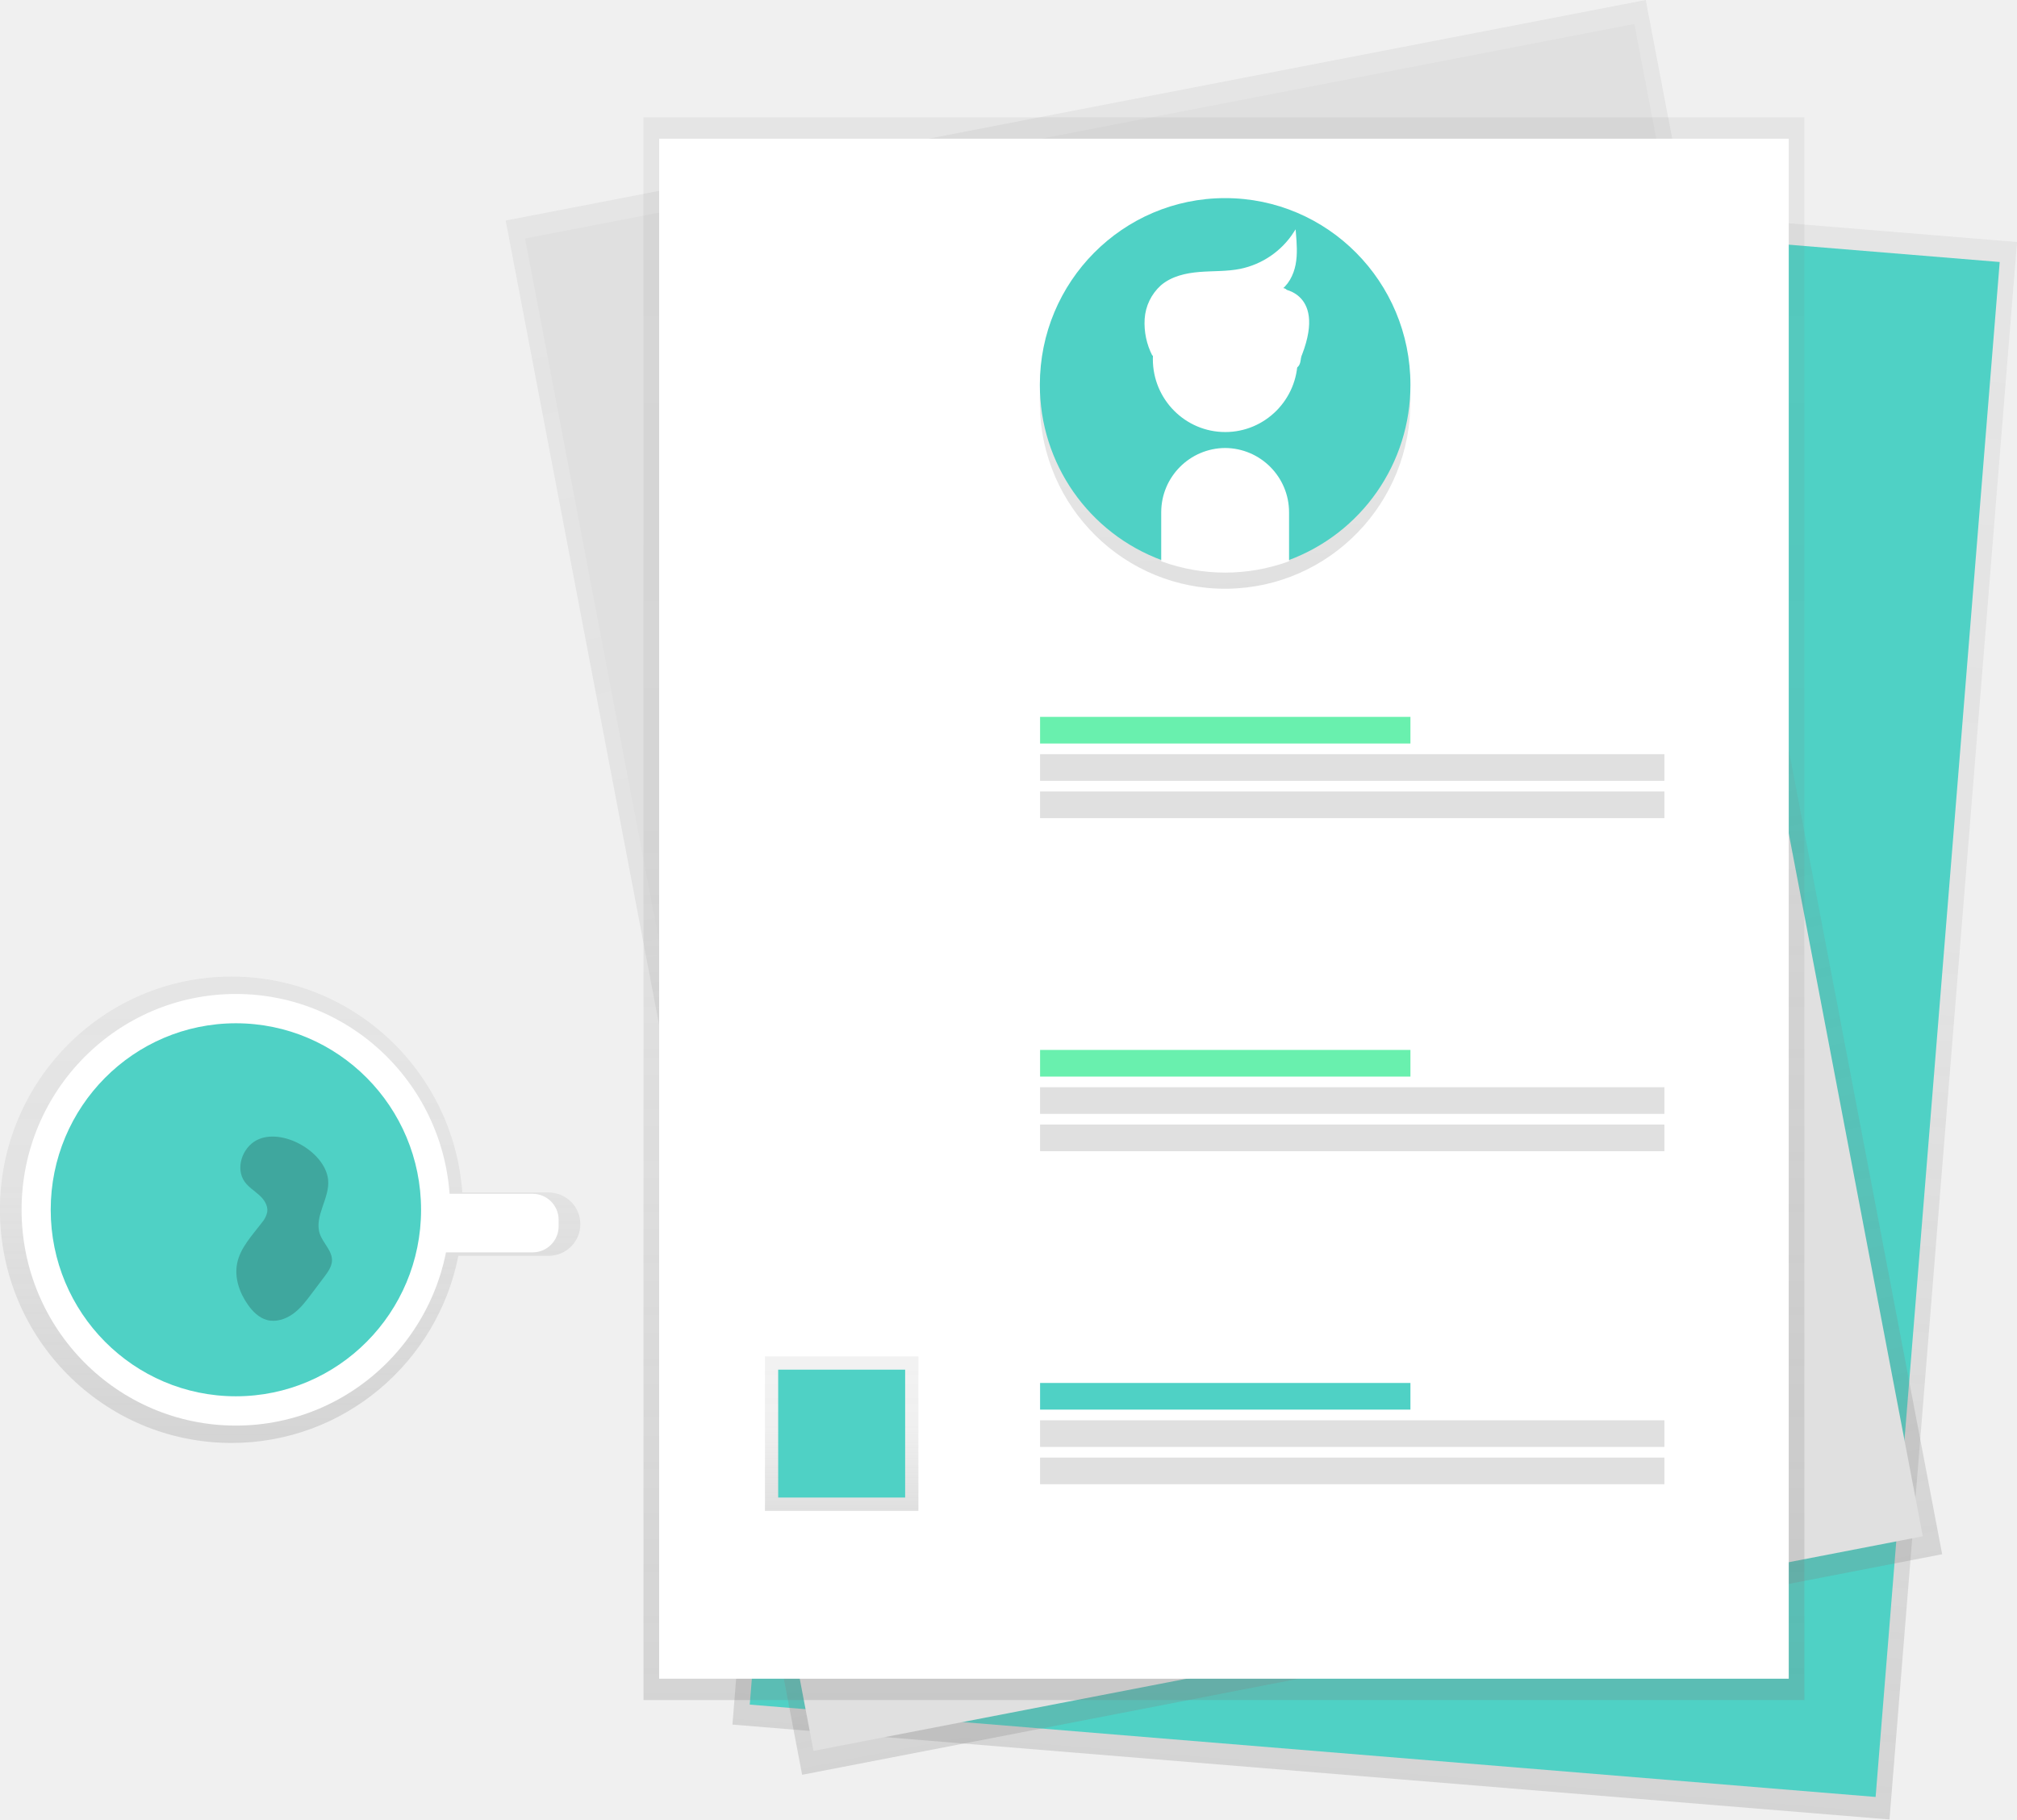
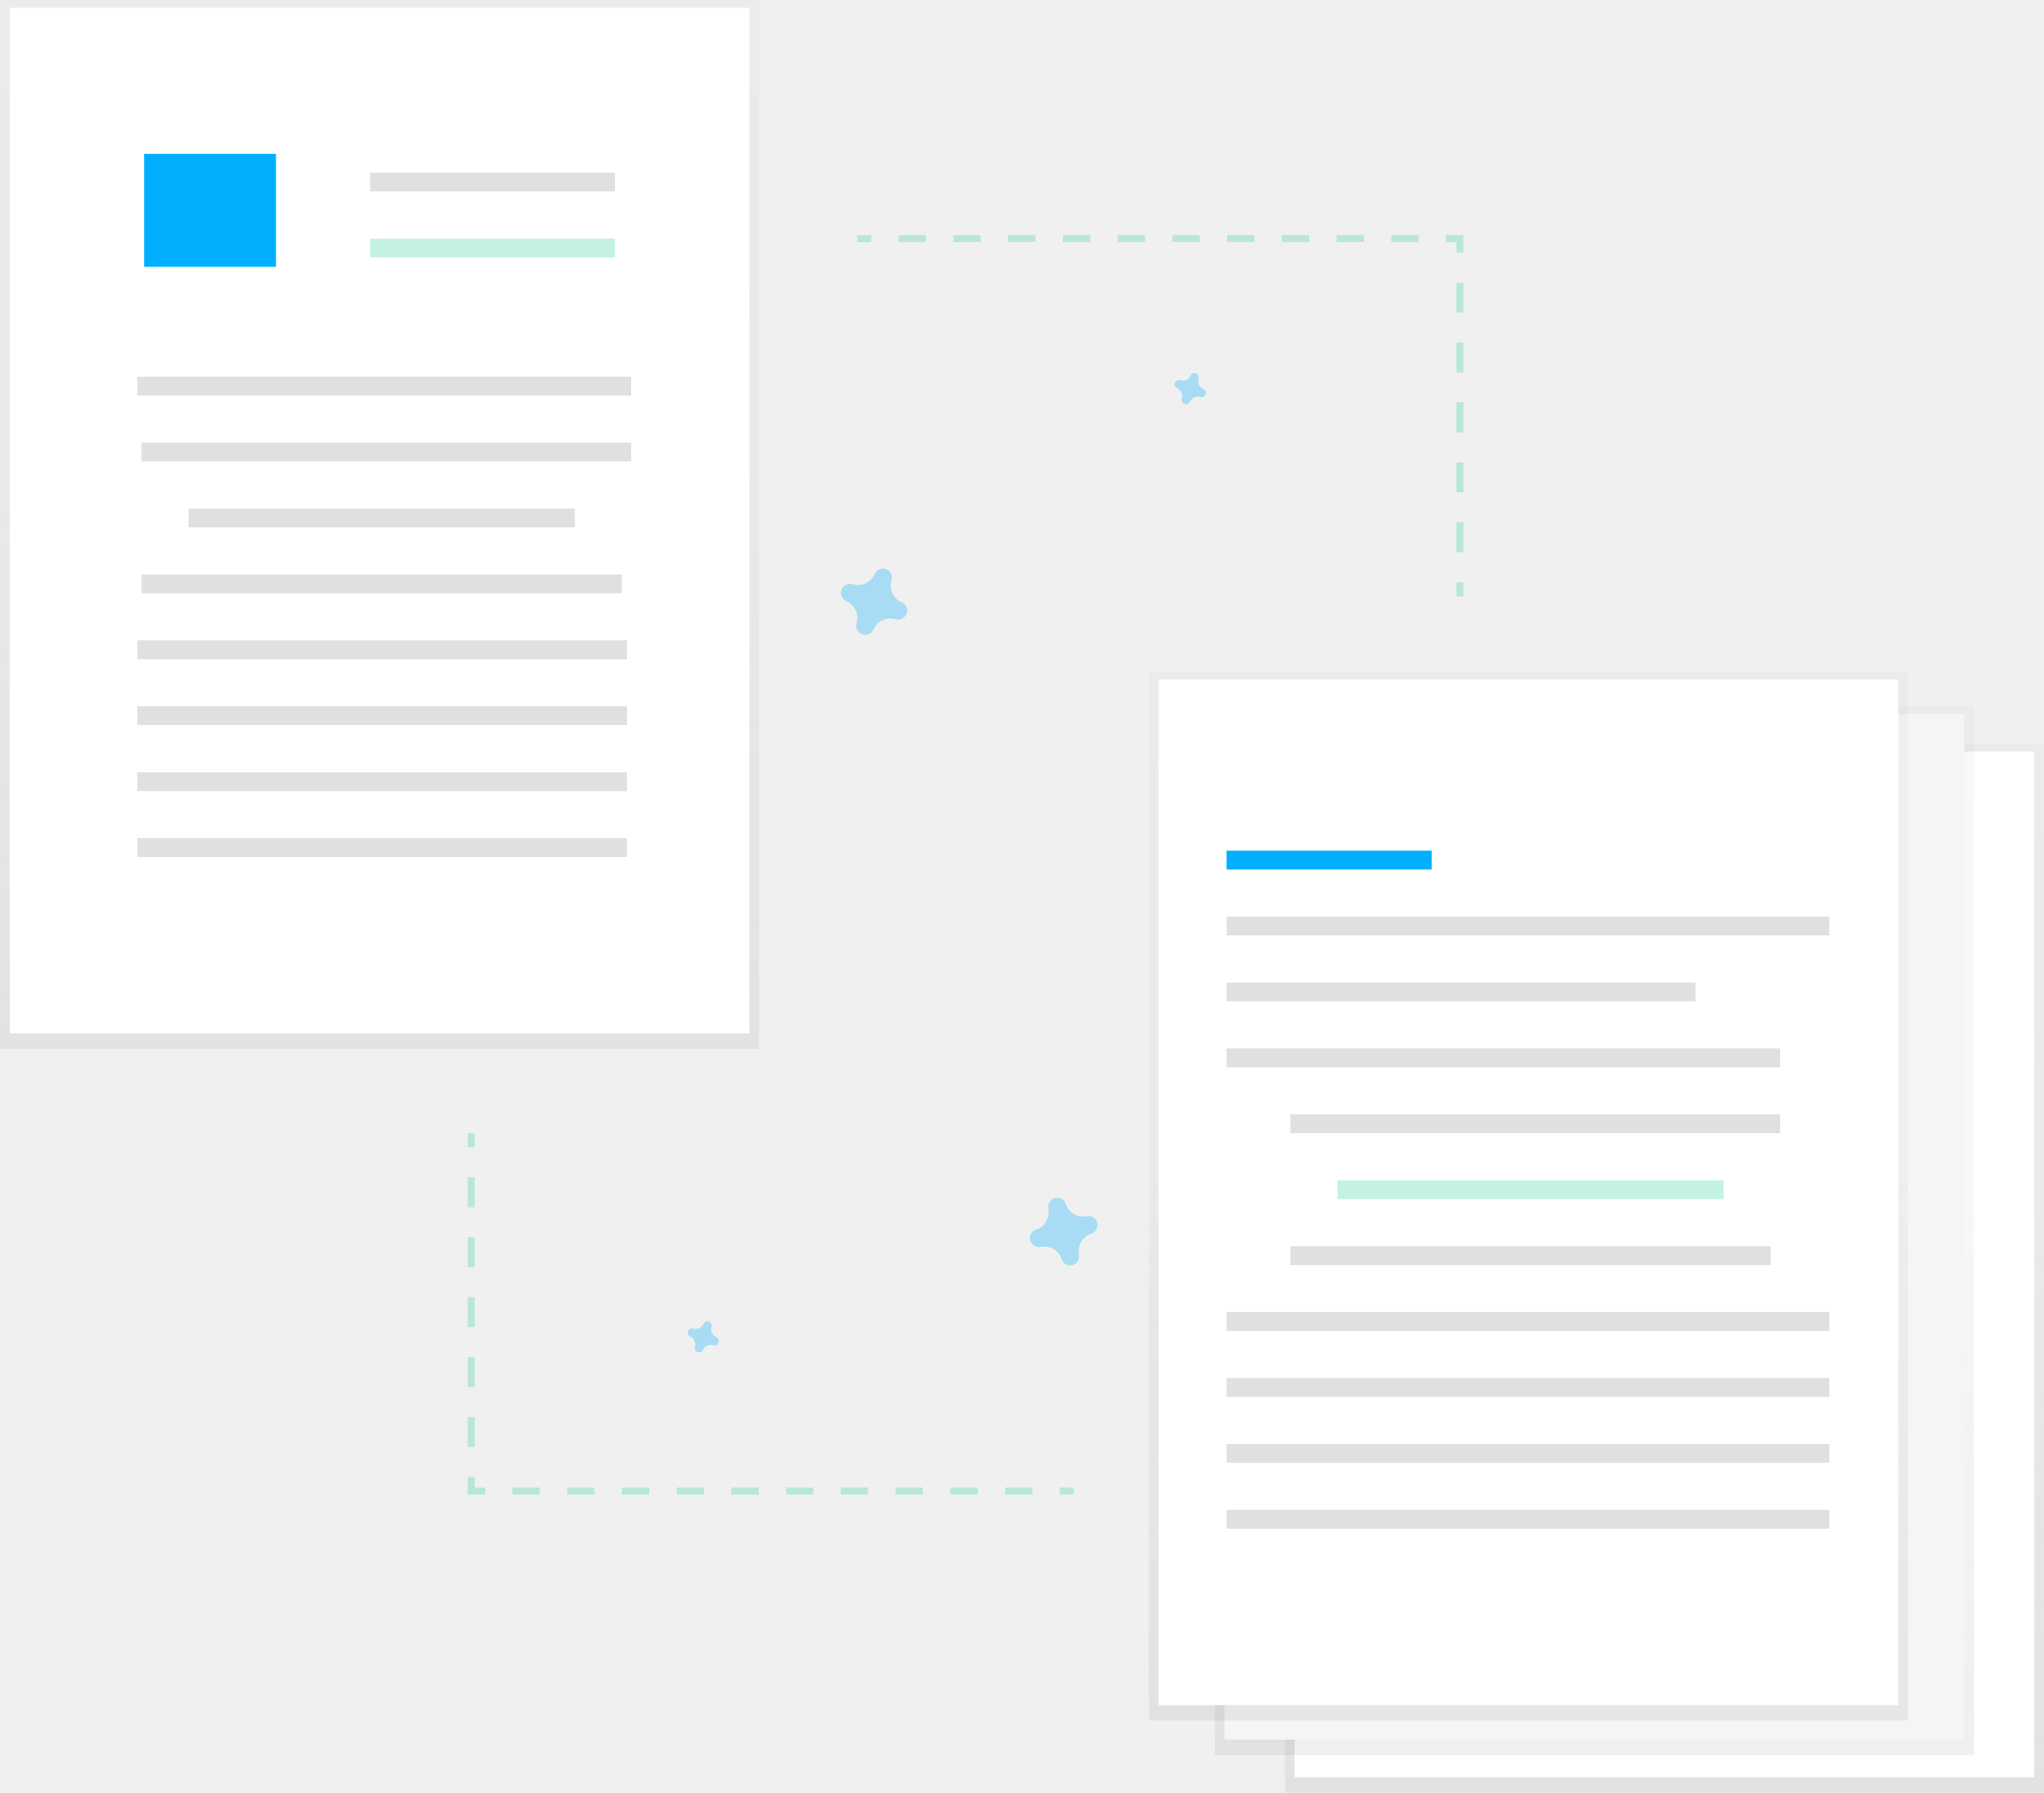
- <svg xmlns="http://www.w3.org/2000/svg" xmlns:xlink="http://www.w3.org/1999/xlink" id="062a65d4-6310-416e-8fb8-777315adf84b" data-name="Layer 1" width="853.53" height="770" viewBox="0 0 853.53 770">
+ <svg xmlns="http://www.w3.org/2000/svg" xmlns:xlink="http://www.w3.org/1999/xlink" id="3805a6c0-1c3f-44ce-9879-1a685de3f73b" data-name="Layer 1" width="873.05" height="765.75" viewBox="0 0 873.05 765.75">
  <defs>
-     <linearGradient id="7db19e5e-7cc3-41df-8a16-c81cf46c1195" x1="758.38" y1="801.59" x2="758.38" y2="131.56" gradientTransform="translate(-136.27 -110.44) rotate(4.65)" gradientUnits="userSpaceOnUse">
+     <linearGradient id="d0d4e702-b6bf-4a58-a95e-67b450ab79dc" x1="710.94" y1="765.75" x2="710.94" y2="317.76" gradientUnits="userSpaceOnUse">
      <stop offset="0" stop-color="gray" stop-opacity="0.25" />
      <stop offset="0.54" stop-color="gray" stop-opacity="0.12" />
      <stop offset="1" stop-color="gray" stop-opacity="0.1" />
    </linearGradient>
-     <linearGradient id="87908c47-1c47-4a2f-b745-20cb7009bb75" x1="685.97" y1="797.2" x2="685.97" y2="126.94" gradientTransform="translate(-242.89 51.18) rotate(-10.87)" xlink:href="#7db19e5e-7cc3-41df-8a16-c81cf46c1195" />
-     <linearGradient id="f482b758-09b8-4320-b57c-ecd1bdf3658e" x1="517.93" y1="719.46" x2="517.93" y2="49.68" gradientTransform="matrix(1, 0, 0, 1, 0, 0)" xlink:href="#7db19e5e-7cc3-41df-8a16-c81cf46c1195" />
-     <linearGradient id="720977dd-28dd-4cd1-b9d4-02f8d793e7ce" x1="553.48" y1="380.79" x2="559.93" y2="535.01" gradientTransform="matrix(-1, 0.01, -0.01, -1, 1253.94, 688.13)" gradientUnits="userSpaceOnUse">
-       <stop offset="0" stop-opacity="0.12" />
-       <stop offset="0.55" stop-opacity="0.09" />
-       <stop offset="1" stop-opacity="0.02" />
-     </linearGradient>
-     <linearGradient id="e8979000-d63e-4fe0-8af1-0dfdd65d3420" x1="356.17" y1="639.4" x2="356.17" y2="574" gradientTransform="matrix(1, 0, 0, 1, 0, 0)" xlink:href="#7db19e5e-7cc3-41df-8a16-c81cf46c1195" />
-     <linearGradient id="3889af47-bc7c-4009-b8ee-af9d60c73d61" x1="296" y1="675.66" x2="296" y2="478.3" gradientTransform="matrix(1, 0, 0, 1, 0, 0)" xlink:href="#7db19e5e-7cc3-41df-8a16-c81cf46c1195" />
+     <linearGradient id="9f0abdc5-3bd0-4aab-9d4b-6d230677ecbd" x1="681" y1="749.66" x2="681" y2="301.67" xlink:href="#d0d4e702-b6bf-4a58-a95e-67b450ab79dc" />
+     <linearGradient id="84bc49d4-4cd7-4adf-8920-e999a76c3e59" x1="652.84" y1="734.91" x2="652.84" y2="286.93" xlink:href="#d0d4e702-b6bf-4a58-a95e-67b450ab79dc" />
+     <linearGradient id="858ac885-2217-411c-97f3-2dab1ad32aaa" x1="162.11" y1="447.98" x2="162.11" y2="0" xlink:href="#d0d4e702-b6bf-4a58-a95e-67b450ab79dc" />
  </defs>
-   <polygon points="799.57 770 309.95 729.85 363.91 62.28 853.53 102.43 799.57 770" fill="url(#7db19e5e-7cc3-41df-8a16-c81cf46c1195)" />
-   <polygon points="793.7 760.47 317.27 721.39 369.78 71.81 846.21 110.88 793.7 760.47" fill="#4fd1c5" />
-   <polygon points="821.86 657.75 339.44 751.09 214 93.34 696.42 0 821.86 657.75" fill="url(#87908c47-1c47-4a2f-b745-20cb7009bb75)" />
-   <polygon points="813.67 650.15 344.25 740.98 222.19 100.94 691.61 10.12 813.67 650.15" fill="#e0e0e0" />
-   <rect x="272.31" y="49.68" width="491.24" height="669.78" fill="url(#f482b758-09b8-4320-b57c-ecd1bdf3658e)" />
-   <rect x="278.93" y="58.7" width="478.01" height="651.73" fill="#fff" />
-   <path d="M613.25,236.15c.52,43.61,36.05,78.54,79.35,78s78-36.31,77.46-79.93a79,79,0,0,0-52.75-73.69l.24,20.34A26.73,26.73,0,0,1,691.32,208h0a26.72,26.72,0,0,1-26.87-26.42l-.24-20.34A79,79,0,0,0,613.25,236.15Z" transform="translate(-173.24 -65)" fill="url(#720977dd-28dd-4cd1-b9d4-02f8d793e7ce)" />
-   <path d="M770.09,227.84c0-43.62-35.1-79-78.41-79s-78.41,35.36-78.41,79a79,79,0,0,0,51.86,74.33V281.83a26.72,26.72,0,0,1,26.55-26.74h0a26.72,26.72,0,0,1,26.55,26.74v20.35A79,79,0,0,0,770.09,227.84Z" transform="translate(-173.24 -65)" fill="#4fd1c5" />
-   <ellipse cx="518.49" cy="151.98" rx="30.14" ry="30.36" fill="#fff" stroke="#fff" stroke-miterlimit="10" />
-   <path d="M691.68,255.09h0a26.72,26.72,0,0,0-26.55,26.74v20.35a78.17,78.17,0,0,0,53.1,0V281.83A26.72,26.72,0,0,0,691.68,255.09Z" transform="translate(-173.24 -65)" fill="#fff" stroke="#fff" stroke-miterlimit="10" />
-   <path d="M661.33,215.3A29.63,29.63,0,0,1,658.12,200a20.48,20.48,0,0,1,6.68-13.85c4.39-3.77,10.34-5.1,16.09-5.56s11.58-.18,17.24-1.31a36,36,0,0,0,23-15.72c.36,4.45.72,9-.13,13.36s-3.09,8.7-6.87,11c4.58-2.13,4.08,2.87,3.09,5.86,2.27,2.76,7.78,3.22,8.06,6.79s.23,7.26-1.15,10.55.1,9.1-3.44,9.35" transform="translate(-173.24 -65)" fill="#fff" stroke="#fff" stroke-miterlimit="10" />
-   <path d="M715.81,187.26s21,1.85,6.06,33.29" transform="translate(-173.24 -65)" fill="#fff" />
-   <rect x="323.71" y="574" width="64.93" height="65.4" fill="url(#e8979000-d63e-4fe0-8af1-0dfdd65d3420)" />
-   <rect x="329.3" y="579.64" width="53.73" height="54.12" fill="#4fd1c5" />
-   <rect x="440.13" y="303.38" width="156.72" height="11.28" fill="#69f0ae" />
-   <rect x="440.13" y="319.17" width="264.19" height="11.28" fill="#e0e0e0" />
-   <rect x="440.13" y="334.95" width="264.19" height="11.28" fill="#e0e0e0" />
-   <rect x="440.13" y="444.33" width="156.72" height="11.28" fill="#69f0ae" />
-   <rect x="440.13" y="460.11" width="264.19" height="11.28" fill="#e0e0e0" />
-   <rect x="440.13" y="475.9" width="264.19" height="11.28" fill="#e0e0e0" />
-   <rect x="440.13" y="585.27" width="156.72" height="11.28" fill="#4fd1c5" />
-   <rect x="440.13" y="601.06" width="264.19" height="11.28" fill="#e0e0e0" />
-   <rect x="440.13" y="616.85" width="264.19" height="11.28" fill="#e0e0e0" />
-   <path d="M405.46,569.67H368.88c-3.72-51.08-46-91.37-97.67-91.37-54.11,0-98,44.18-98,98.68s43.86,98.68,98,98.68c47.48,0,87.06-34,96-79.19h38.21a13.4,13.4,0,0,0,0-26.8Z" transform="translate(-173.24 -65)" fill="url(#3889af47-bc7c-4009-b8ee-af9d60c73d61)" />
-   <path d="M273.05,485.65c-50.08,0-90.68,40.89-90.68,91.33s40.6,91.33,90.68,91.33,90.68-40.89,90.68-91.33S323.13,485.65,273.05,485.65Zm0,169.14c-42.66,0-77.24-34.83-77.24-77.8s34.58-77.8,77.24-77.8S350.29,534,350.29,577,315.71,654.78,273.05,654.78Z" transform="translate(-173.24 -65)" fill="#fff" />
-   <path d="M182.66,505.22h42.73a11,11,0,0,1,11,11V519a11,11,0,0,1-11,11H182.66a0,0,0,0,1,0,0V505.22A0,0,0,0,1,182.66,505.22Z" fill="#fff" />
-   <ellipse cx="99.82" cy="511.98" rx="78.36" ry="78.93" fill="#4fd1c5" />
-   <path d="M281.81,547.55c-6.11,3.2-9.06,12-5,17.62,1.62,2.23,4,3.71,6.07,5.55s3.82,4.41,3.46,7.15a10,10,0,0,1-2.25,4.51c-4.11,5.44-9.18,10.61-10.51,17.31-1.2,6.08,1,12.44,4.58,17.49,2,2.87,4.69,5.53,8.08,6.45,3.75,1,7.81-.32,11-2.61s5.54-5.45,7.88-8.56l5.45-7.24c1.49-2,3-4.13,3.16-6.61.19-4.26-3.8-7.45-5.16-11.48-2.52-7.48,4.43-15.21,3.5-23.06C310.64,552.21,292.34,542,281.81,547.55Z" transform="translate(-173.24 -65)" opacity="0.2" />
+   <g opacity="0.5">
+     <rect x="548.82" y="317.76" width="324.23" height="447.98" fill="url(#d0d4e702-b6bf-4a58-a95e-67b450ab79dc)" />
+   </g>
+   <rect x="552.95" y="321.06" width="315.98" height="438.08" fill="#fff" />
+   <g opacity="0.5">
+     <rect x="518.88" y="301.67" width="324.23" height="447.98" fill="url(#9f0abdc5-3bd0-4aab-9d4b-6d230677ecbd)" />
+   </g>
+   <rect x="523.01" y="304.97" width="315.98" height="438.08" fill="#f5f5f5" />
+   <g opacity="0.5">
+     <rect x="490.72" y="286.93" width="324.23" height="447.98" fill="url(#84bc49d4-4cd7-4adf-8920-e999a76c3e59)" />
+   </g>
+   <rect x="494.85" y="290.23" width="315.98" height="438.08" fill="#fff" />
+   <rect x="523.91" y="363.35" width="87.6" height="8.04" fill="#00b0ff" />
+   <rect x="523.91" y="391.51" width="257.43" height="8.04" fill="#e0e0e0" />
+   <rect x="523.91" y="419.66" width="200.22" height="8.04" fill="#e0e0e0" />
+   <rect x="523.91" y="447.82" width="236.42" height="8.04" fill="#e0e0e0" />
+   <rect x="551.18" y="475.98" width="209.16" height="8.04" fill="#e0e0e0" />
+   <rect x="571.29" y="504.13" width="164.92" height="8.04" fill="#3ad29f" opacity="0.3" />
+   <rect x="551.18" y="532.29" width="205.14" height="8.04" fill="#e0e0e0" />
+   <rect x="523.91" y="560.44" width="257.43" height="8.04" fill="#e0e0e0" />
+   <rect x="523.91" y="588.6" width="257.43" height="8.04" fill="#e0e0e0" />
+   <rect x="523.91" y="616.76" width="257.43" height="8.04" fill="#e0e0e0" />
+   <rect x="523.91" y="644.91" width="257.43" height="8.04" fill="#e0e0e0" />
+   <g opacity="0.5">
+     <rect width="324.23" height="447.98" fill="url(#858ac885-2217-411c-97f3-2dab1ad32aaa)" />
+   </g>
+   <rect x="4.13" y="3.3" width="315.98" height="438.08" fill="#fff" />
+   <rect x="58.66" y="160.89" width="210.95" height="8.04" fill="#e0e0e0" />
+   <rect x="60.45" y="189.05" width="209.16" height="8.04" fill="#e0e0e0" />
+   <rect x="80.56" y="217.21" width="164.92" height="8.04" fill="#e0e0e0" />
+   <rect x="60.45" y="245.36" width="205.14" height="8.04" fill="#e0e0e0" />
+   <rect x="58.66" y="273.52" width="209.16" height="8.04" fill="#e0e0e0" />
+   <rect x="58.66" y="301.67" width="209.16" height="8.04" fill="#e0e0e0" />
+   <rect x="58.66" y="329.83" width="209.16" height="8.04" fill="#e0e0e0" />
+   <rect x="58.66" y="357.99" width="209.16" height="8.04" fill="#e0e0e0" />
+   <rect x="61.56" y="65.7" width="56.31" height="48.27" fill="#00b0ff" />
+   <rect x="158.09" y="73.74" width="104.58" height="8.04" fill="#e0e0e0" />
+   <rect x="158.09" y="101.9" width="104.58" height="8.04" fill="#3ad29f" opacity="0.3" />
+   <g opacity="0.3">
+     <line x1="366.15" y1="101.9" x2="372.15" y2="101.9" fill="none" stroke="#3ad29f" stroke-miterlimit="10" stroke-width="3" />
+     <line x1="383.84" y1="101.9" x2="611.73" y2="101.9" fill="none" stroke="#3ad29f" stroke-miterlimit="10" stroke-width="3" stroke-dasharray="11.69 11.69" />
+     <polyline points="617.58 101.9 623.58 101.9 623.58 107.9" fill="none" stroke="#3ad29f" stroke-miterlimit="10" stroke-width="3" />
+     <line x1="623.58" y1="120.7" x2="623.58" y2="242.35" fill="none" stroke="#3ad29f" stroke-miterlimit="10" stroke-width="3" stroke-dasharray="12.8 12.8" />
+     <line x1="623.58" y1="248.75" x2="623.58" y2="254.75" fill="none" stroke="#3ad29f" stroke-miterlimit="10" stroke-width="3" />
+   </g>
+   <g opacity="0.3">
+     <line x1="458.66" y1="636.87" x2="452.66" y2="636.87" fill="none" stroke="#3ad29f" stroke-miterlimit="10" stroke-width="3" />
+     <line x1="440.97" y1="636.87" x2="213.08" y2="636.87" fill="none" stroke="#3ad29f" stroke-miterlimit="10" stroke-width="3" stroke-dasharray="11.69 11.69" />
+     <polyline points="207.23 636.87 201.23 636.87 201.23 630.87" fill="none" stroke="#3ad29f" stroke-miterlimit="10" stroke-width="3" />
+     <line x1="201.23" y1="618.06" x2="201.23" y2="496.42" fill="none" stroke="#3ad29f" stroke-miterlimit="10" stroke-width="3" stroke-dasharray="12.8 12.8" />
+     <line x1="201.23" y1="490.02" x2="201.23" y2="484.02" fill="none" stroke="#3ad29f" stroke-miterlimit="10" stroke-width="3" />
+   </g>
+   <path d="M677.42,233.27a3.67,3.67,0,0,1-2-4.44,1.77,1.77,0,0,0,.08-.41h0a1.84,1.84,0,0,0-3.31-1.22h0a1.77,1.77,0,0,0-.2.36,3.67,3.67,0,0,1-4.44,2,1.77,1.77,0,0,0-.41-.08h0a1.84,1.84,0,0,0-1.22,3.31h0a1.77,1.77,0,0,0,.36.2,3.67,3.67,0,0,1,2,4.44,1.77,1.77,0,0,0-.08.41h0a1.84,1.84,0,0,0,3.31,1.22h0a1.77,1.77,0,0,0,.2-.36,3.67,3.67,0,0,1,4.44-2,1.77,1.77,0,0,0,.41.08h0a1.84,1.84,0,0,0,1.22-3.31h0A1.77,1.77,0,0,0,677.42,233.27Z" transform="translate(-163.47 -67.13)" fill="#00b0ff" opacity="0.3" />
+   <path d="M548.61,324.4A7.74,7.74,0,0,1,544.3,315a3.72,3.72,0,0,0,.17-.86h0a3.88,3.88,0,0,0-7-2.57h0a3.72,3.72,0,0,0-.43.76,7.74,7.74,0,0,1-9.36,4.31,3.72,3.72,0,0,0-.86-.17h0a3.88,3.88,0,0,0-2.57,7h0a3.72,3.72,0,0,0,.76.43,7.74,7.74,0,0,1,4.31,9.36,3.72,3.72,0,0,0-.17.86h0a3.88,3.88,0,0,0,7,2.57h0a3.72,3.72,0,0,0,.43-.76,7.74,7.74,0,0,1,9.36-4.31,3.72,3.72,0,0,0,.86.17h0a3.88,3.88,0,0,0,2.57-7h0A3.72,3.72,0,0,0,548.61,324.4Z" transform="translate(-163.47 -67.13)" fill="#00b0ff" opacity="0.3" />
+   <path d="M627.62,586.6a7.74,7.74,0,0,1-8.9-5.19,3.72,3.72,0,0,0-.35-.8h0a3.88,3.88,0,0,0-7.19,1.89h0a3.72,3.72,0,0,0,.08.87,7.74,7.74,0,0,1-5.19,8.9,3.72,3.72,0,0,0-.8.35h0a3.88,3.88,0,0,0,1.89,7.19h0a3.72,3.72,0,0,0,.87-.08,7.74,7.74,0,0,1,8.9,5.19,3.72,3.72,0,0,0,.35.8h0a3.88,3.88,0,0,0,7.19-1.89h0a3.72,3.72,0,0,0-.08-.87,7.74,7.74,0,0,1,5.19-8.9,3.72,3.72,0,0,0,.8-.35h0a3.88,3.88,0,0,0-1.89-7.19h0A3.72,3.72,0,0,0,627.62,586.6Z" transform="translate(-163.47 -67.13)" fill="#00b0ff" opacity="0.3" />
+   <path d="M469.42,638.27a3.67,3.67,0,0,1-2-4.44,1.77,1.77,0,0,0,.08-.41h0a1.84,1.84,0,0,0-3.31-1.22h0a1.77,1.77,0,0,0-.2.36,3.67,3.67,0,0,1-4.44,2,1.77,1.77,0,0,0-.41-.08h0a1.84,1.84,0,0,0-1.22,3.31h0a1.77,1.77,0,0,0,.36.2,3.67,3.67,0,0,1,2,4.44,1.77,1.77,0,0,0-.08.41h0a1.84,1.84,0,0,0,3.31,1.22h0a1.77,1.77,0,0,0,.2-.36,3.67,3.67,0,0,1,4.44-2,1.77,1.77,0,0,0,.41.08h0a1.84,1.84,0,0,0,1.22-3.31h0A1.77,1.77,0,0,0,469.42,638.27Z" transform="translate(-163.47 -67.13)" fill="#00b0ff" opacity="0.3" />
</svg>
